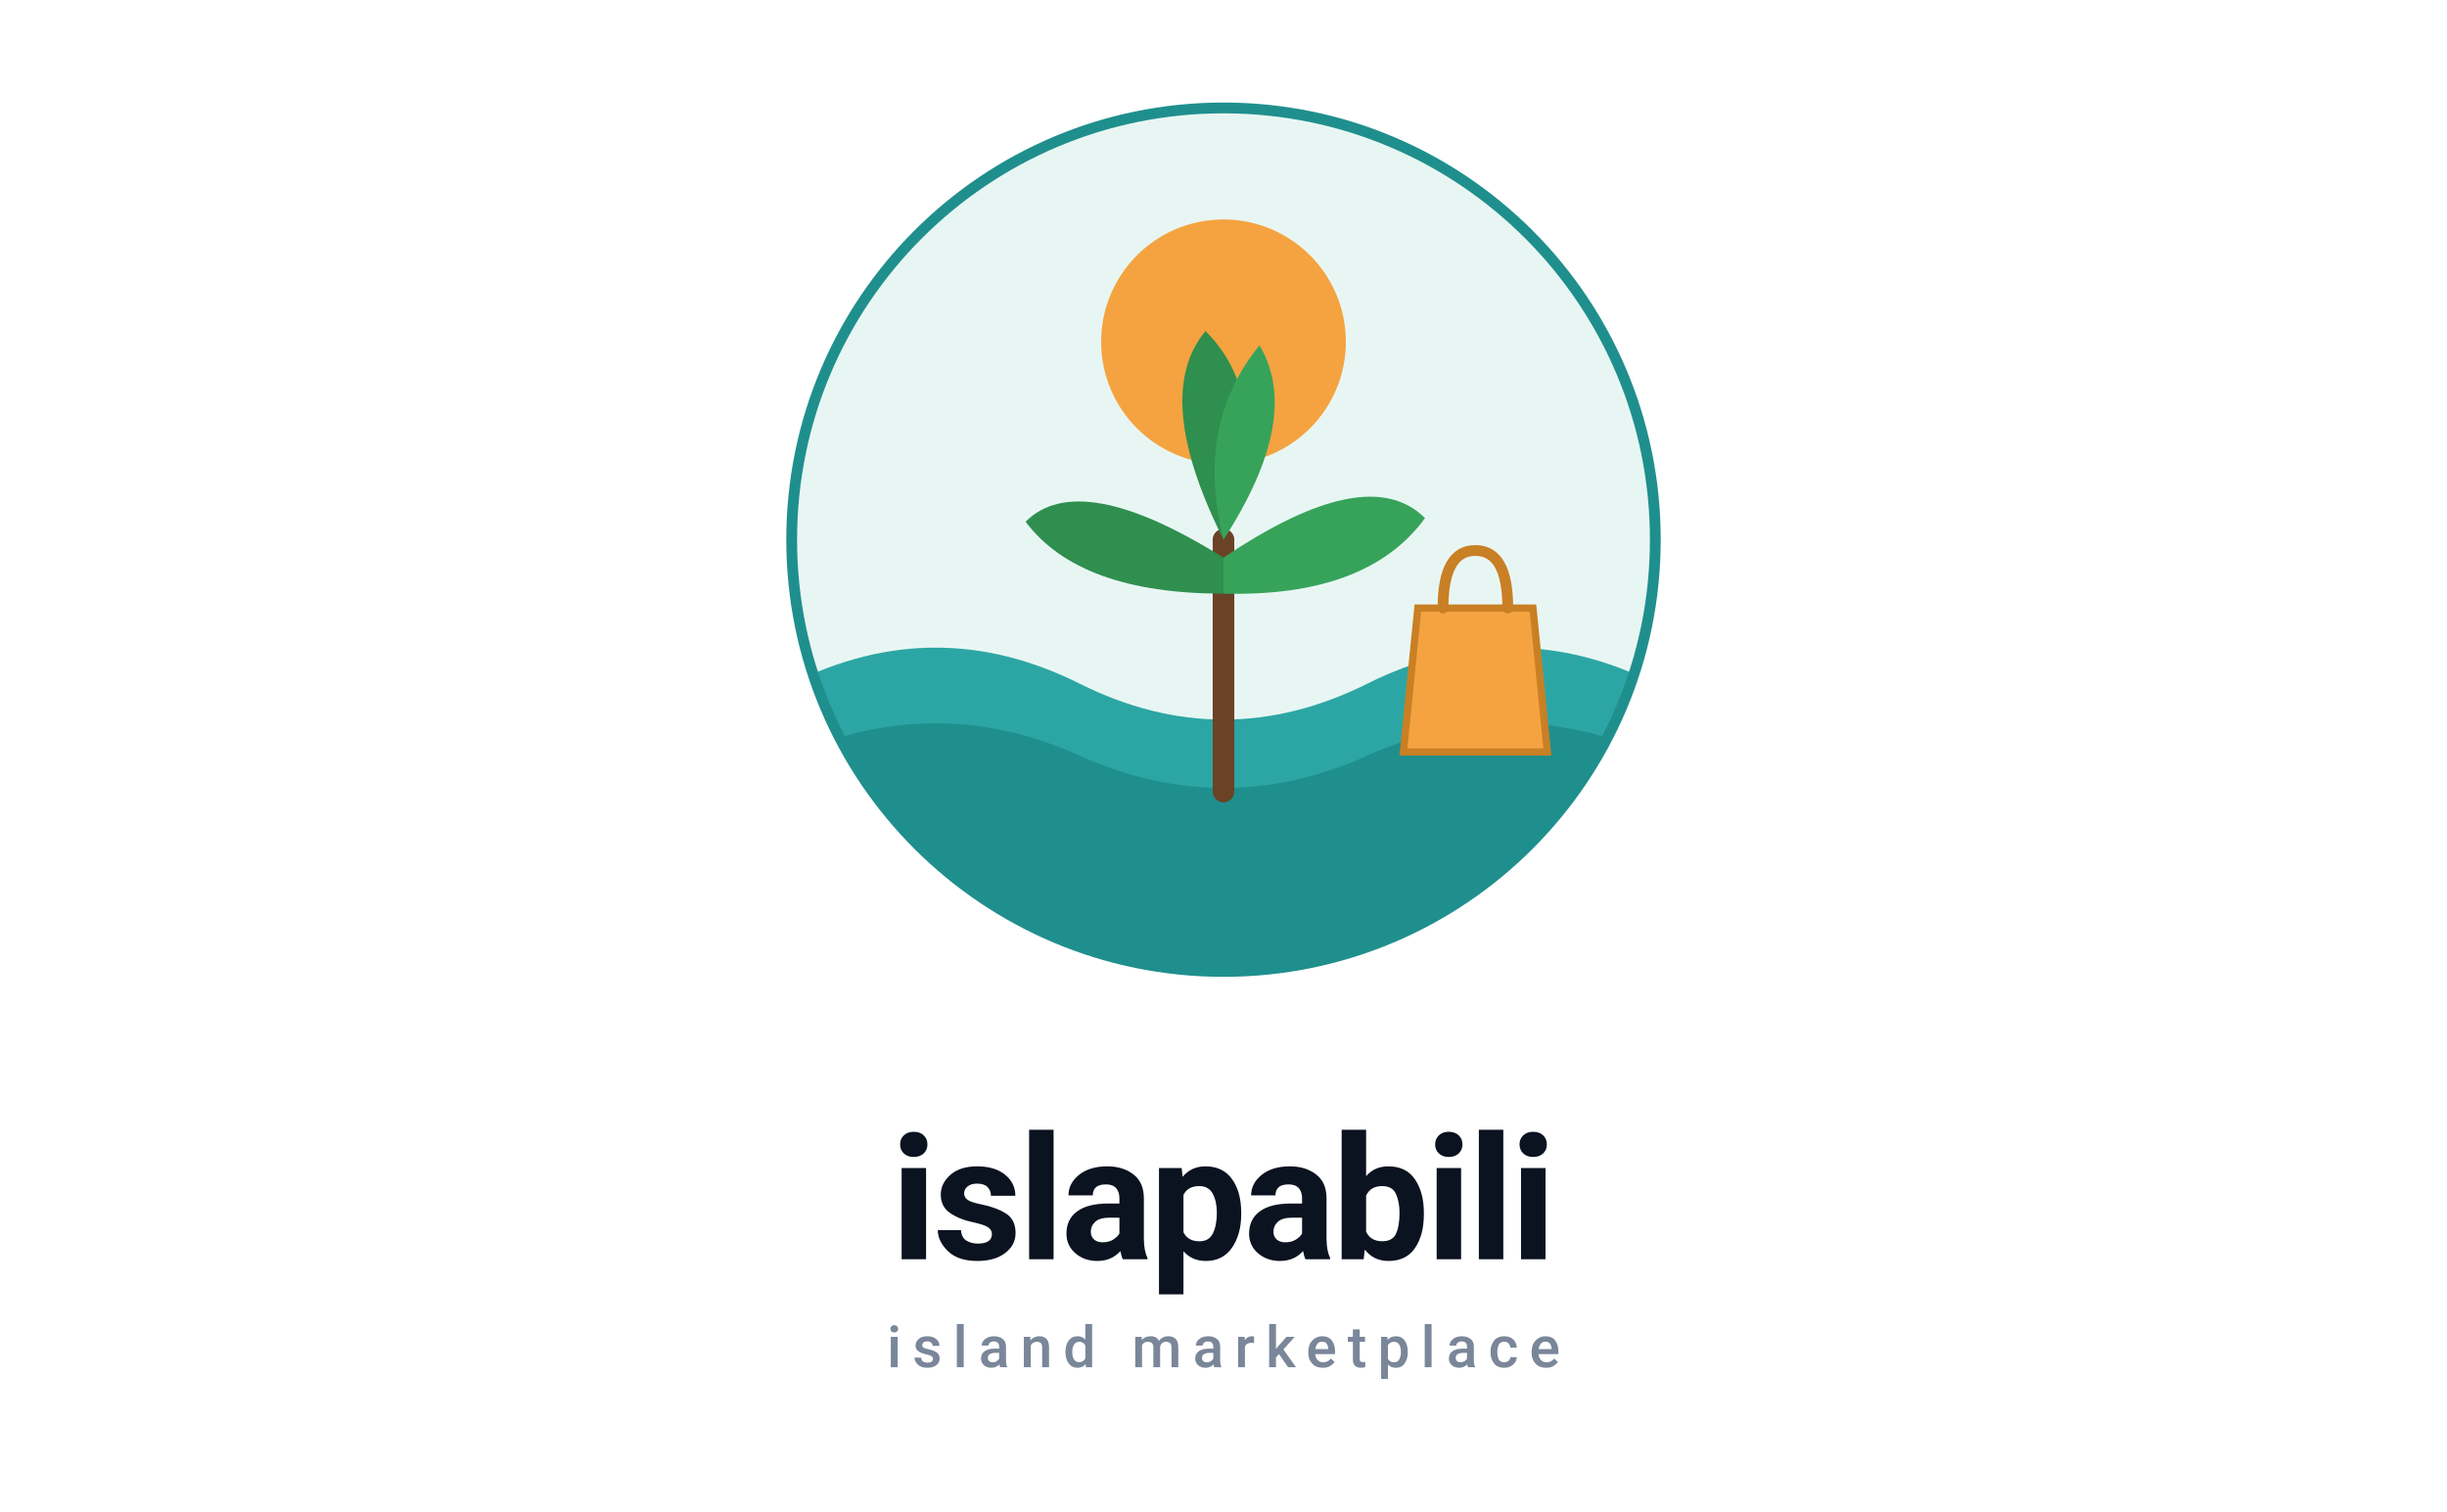
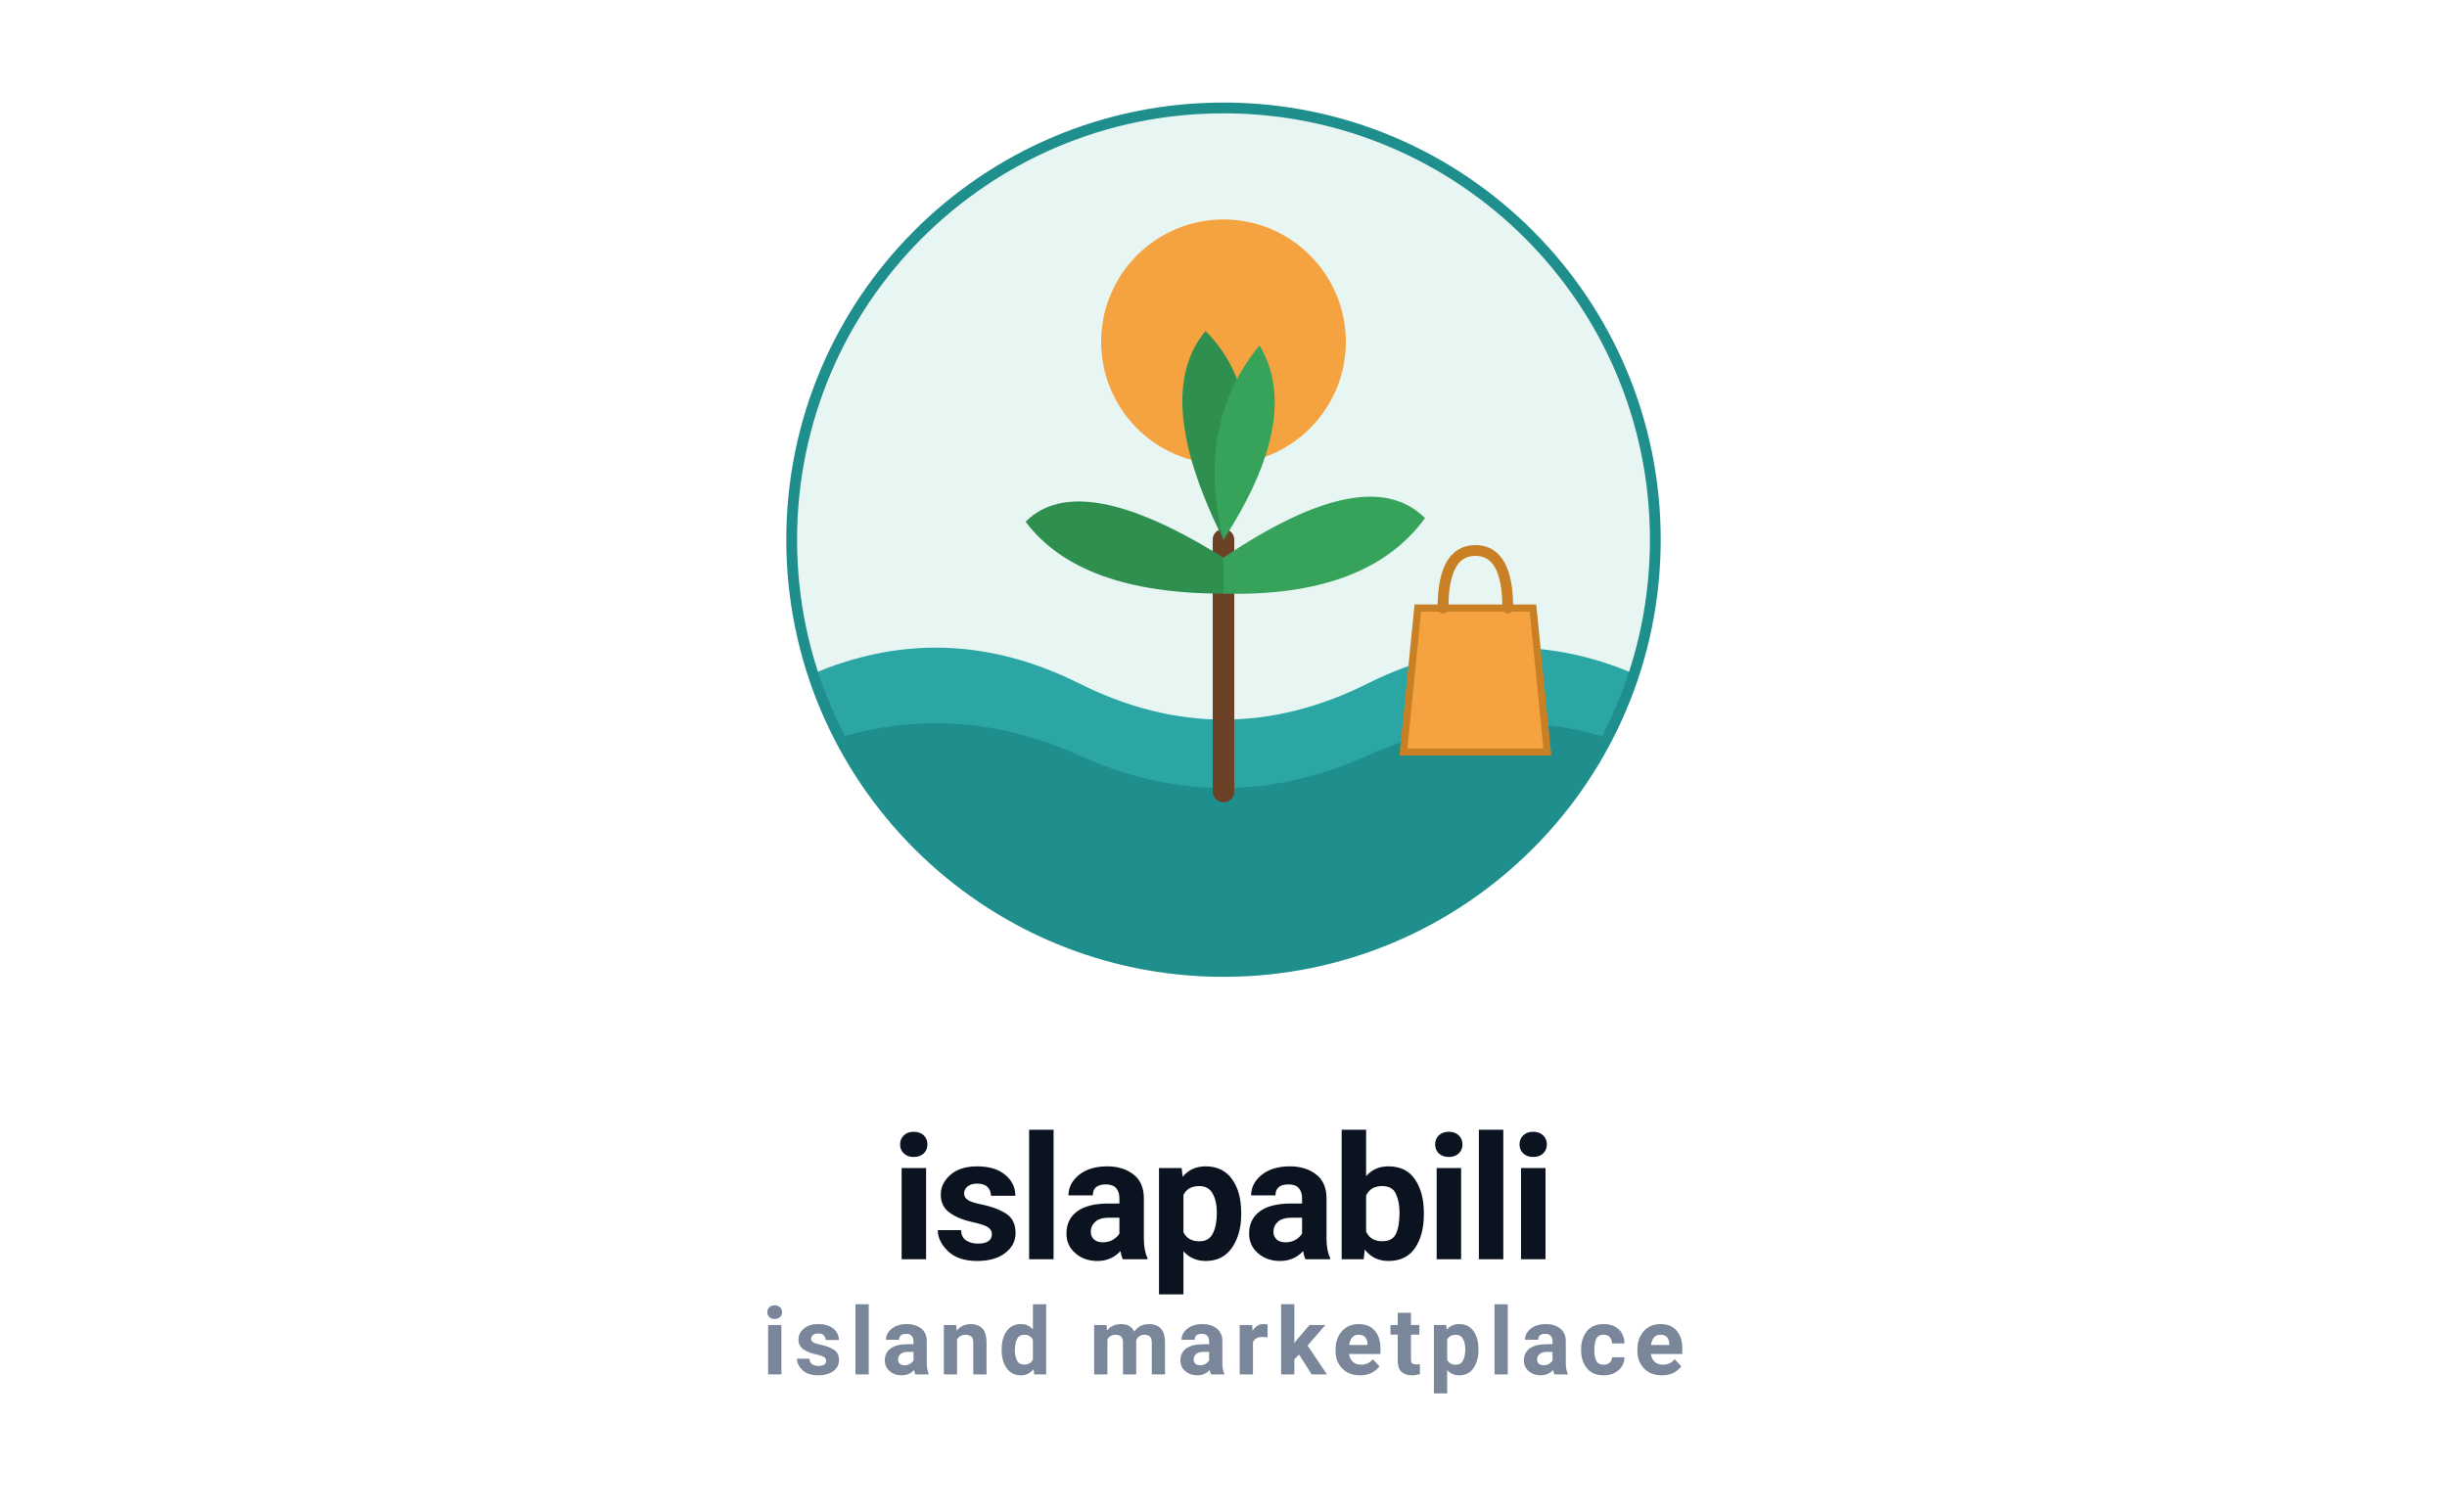
<svg xmlns="http://www.w3.org/2000/svg" viewBox="0 0 680 420" role="img" aria-label="IslaPabili logo">
  <circle cx="340" cy="150" r="120" fill="#E8F6F3" />
  <defs>
    <clipPath id="islaBadgeClip">
      <circle cx="340" cy="150" r="120" />
    </clipPath>
  </defs>
  <g clip-path="url(#islaBadgeClip)">
    <circle cx="340" cy="95" r="34" fill="#F4A340" />
    <path d="M220 190 Q 260 170 300 190 T 380 190 T 460 190 L460 270 L220 270 Z" fill="#2CA6A4" />
    <path d="M220 210 Q 260 192 300 210 T 380 210 T 460 210 L460 270 L220 270 Z" fill="#1F8F8D" />
    <path d="M340 220 L340 150" stroke="#6B4226" stroke-width="6" stroke-linecap="round" fill="none" />
    <path d="M340 155 Q 300 130 285 145 Q 300 165 340 165 Z" fill="#2F8F4E" />
    <path d="M340 155 Q 380 128 396 144 Q 380 166 340 165 Z" fill="#37A35A" />
    <path d="M340 150 Q 320 110 335 92 Q 355 112 340 150 Z" fill="#2F8F4E" />
    <path d="M340 150 Q 362 116 350 96 Q 332 118 340 150 Z" fill="#37A35A" />
    <g transform="translate(410,175)">
      <path d="M-16 -6 L16 -6 L20 34 L-20 34 Z" fill="#F4A340" stroke="#C97F24" stroke-width="2" />
      <path d="M-9 -6 Q-9 -22 0 -22 Q9 -22 9 -6" fill="none" stroke="#C97F24" stroke-width="3" stroke-linecap="round" />
    </g>
  </g>
  <circle cx="340" cy="150" r="120" fill="none" stroke="#1F8F8D" stroke-width="3" />
  <text x="340" y="350" text-anchor="middle" font-size="48" font-weight="700" fill="#0B1220" font-family="system-ui, -apple-system, 'Segoe UI', Roboto, sans-serif" letter-spacing="-1">islapabili</text>
-   <text x="340" y="380" text-anchor="middle" font-size="16" font-weight="500" fill="#7A8699" font-family="system-ui, -apple-system, 'Segoe UI', Roboto, sans-serif" letter-spacing="3">island marketplace</text>
+   <text x="340" y="382" text-anchor="middle" font-size="26" font-weight="600" fill="#7A8699" font-family="system-ui, -apple-system, 'Segoe UI', Roboto, sans-serif" letter-spacing="2">island marketplace</text>
</svg>
